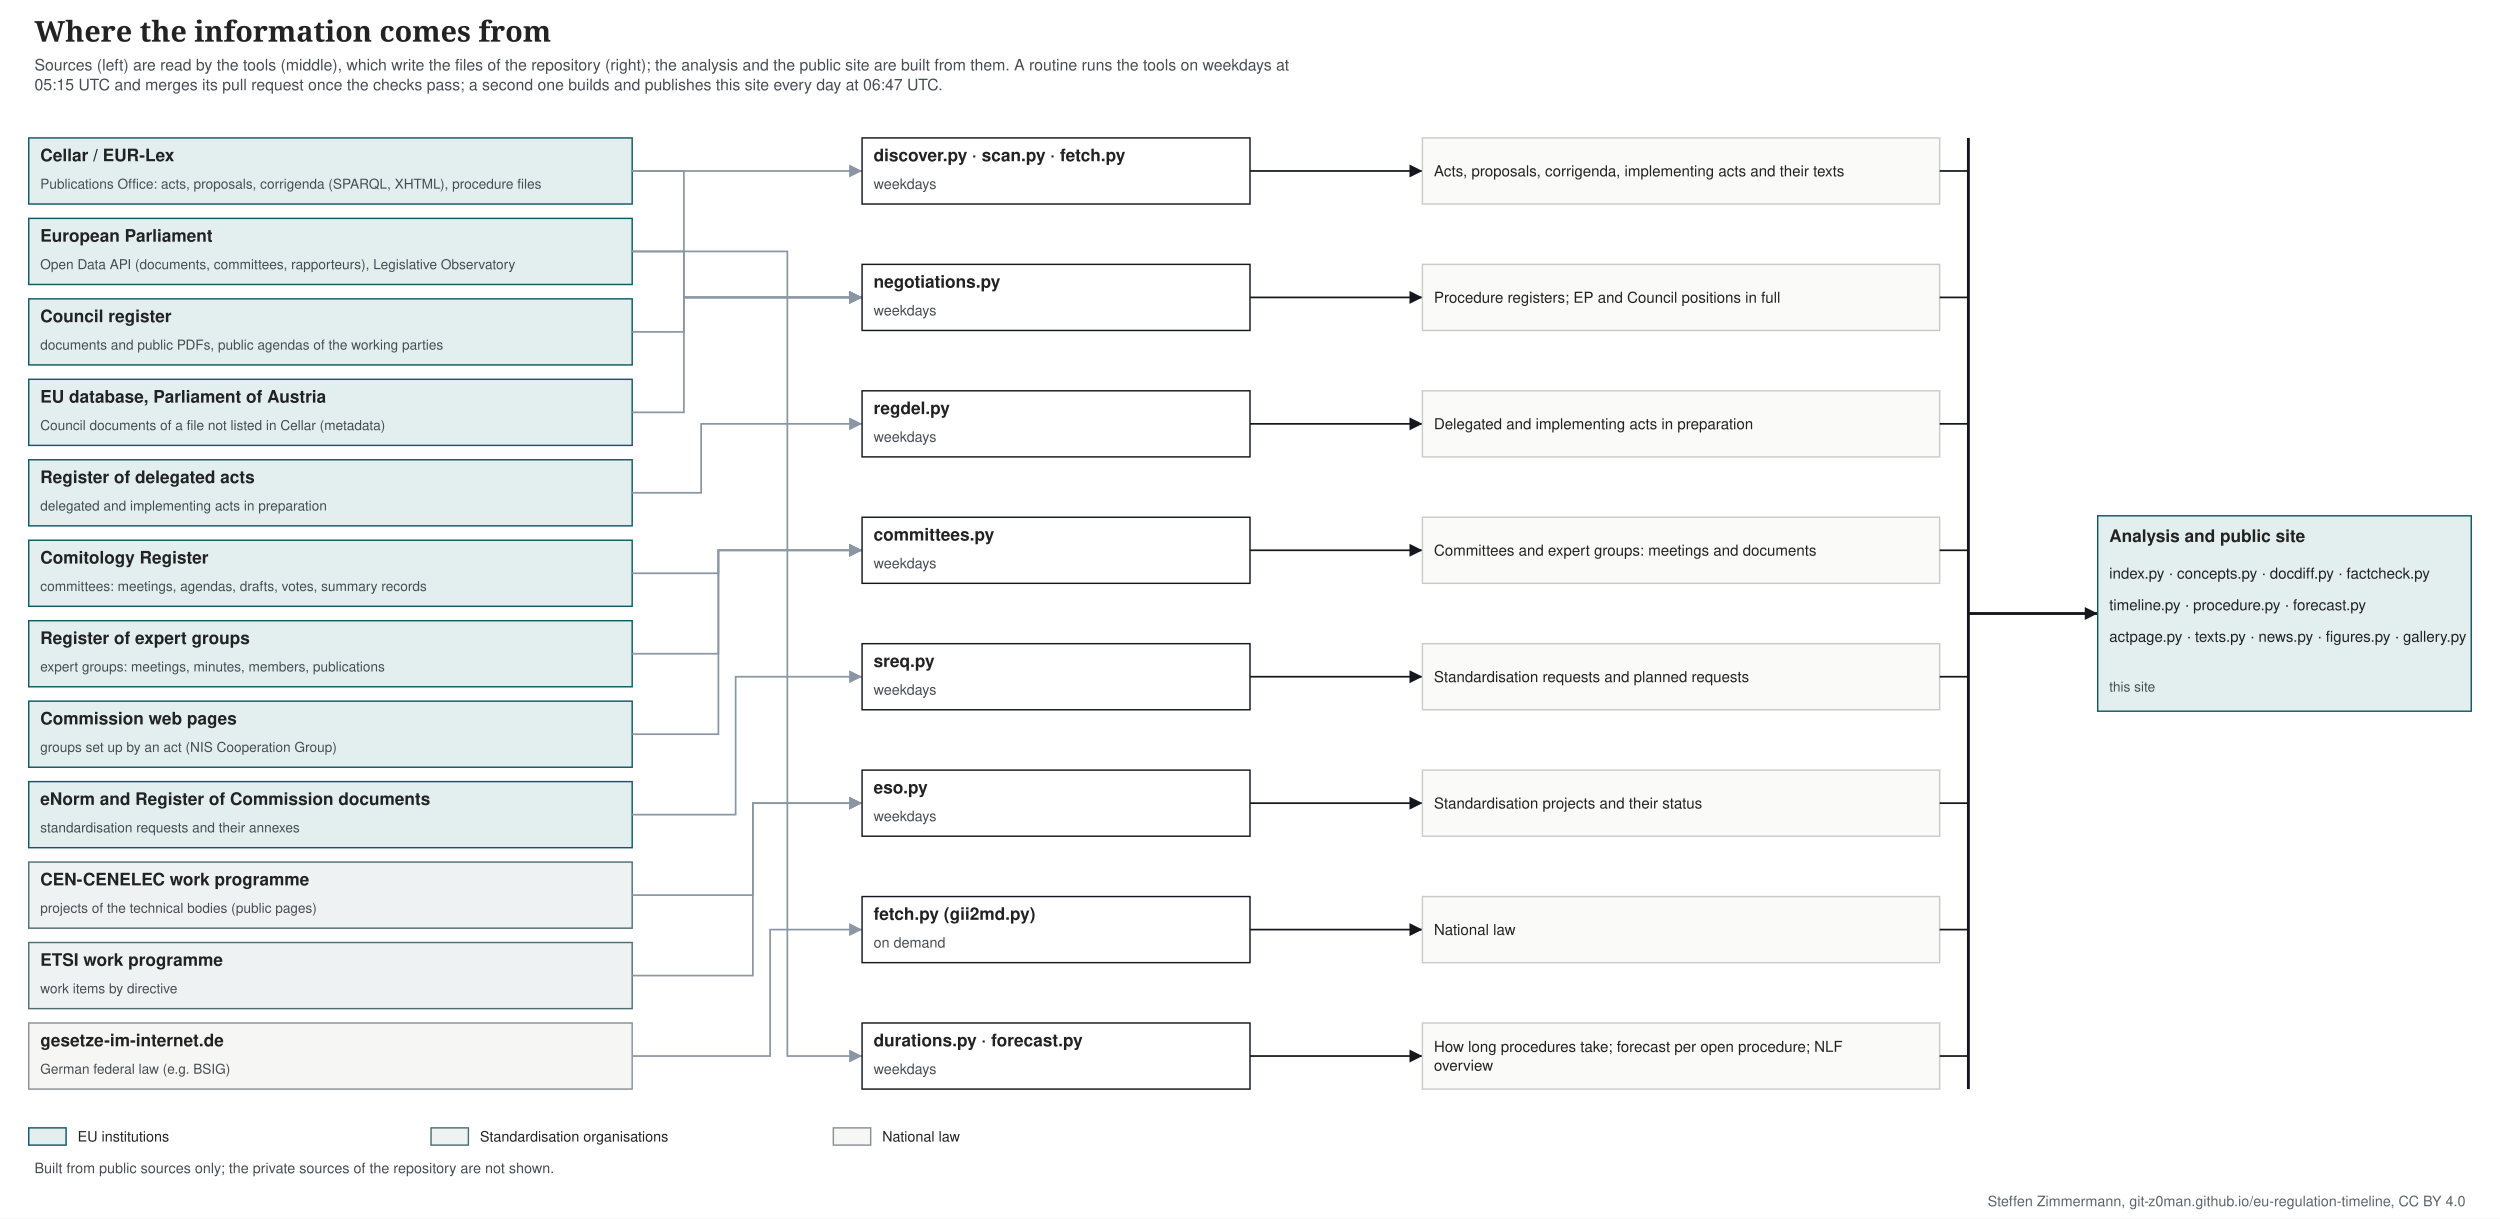
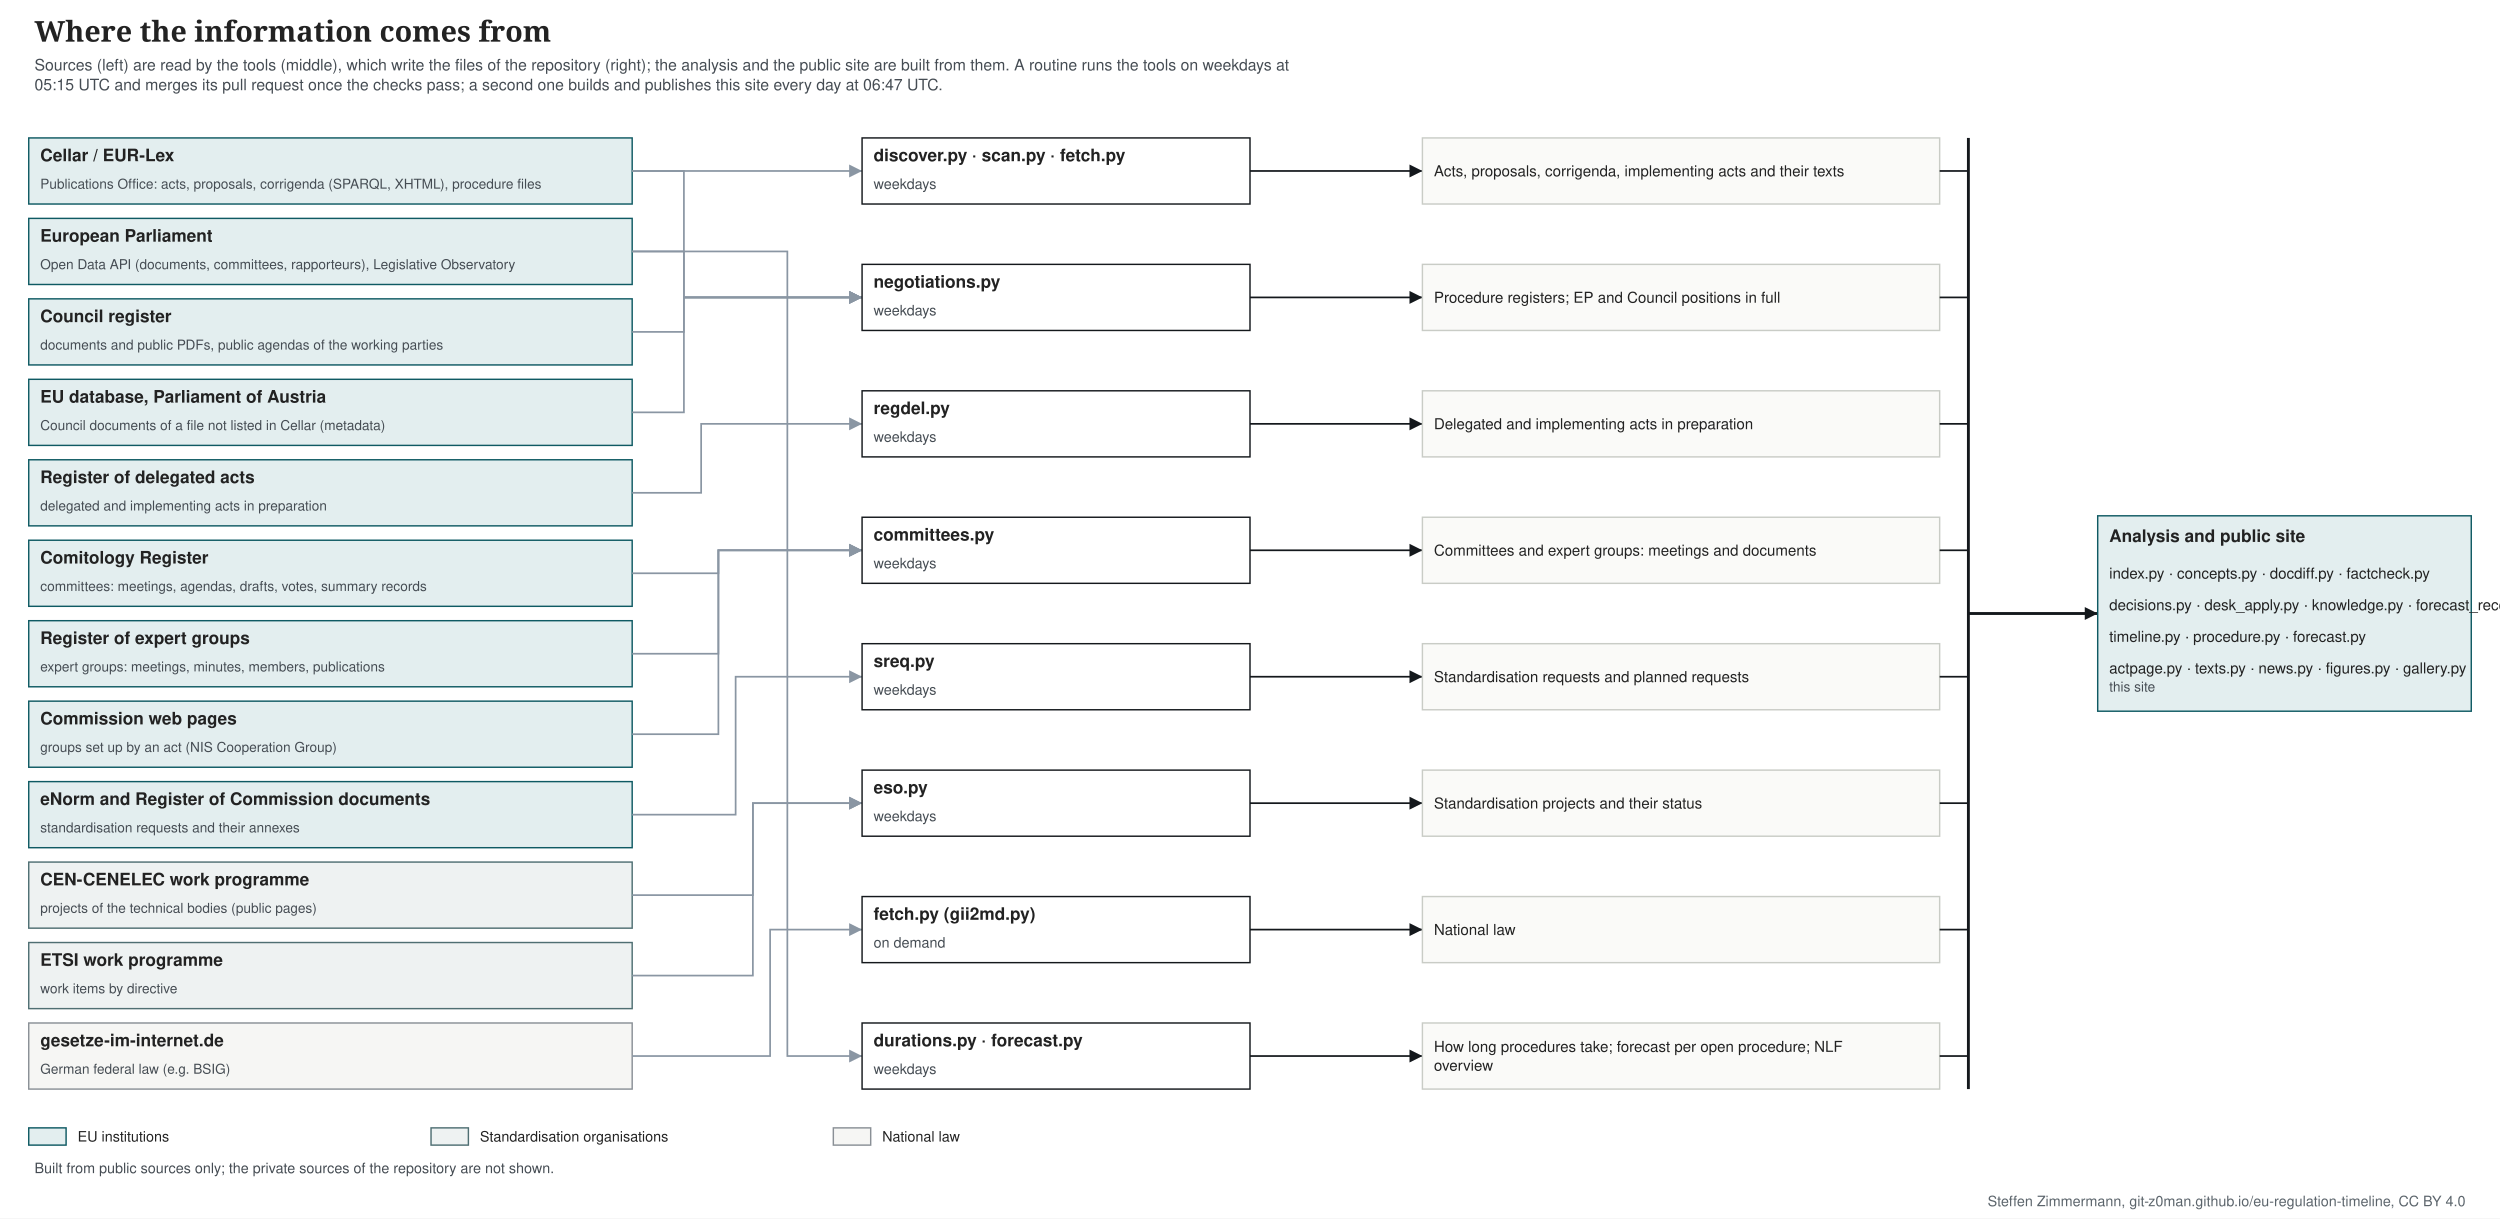
<svg xmlns="http://www.w3.org/2000/svg" width="1740" height="848" viewBox="0 0 1740 848" font-family="&quot;Source Sans 3&quot;, Helvetica, Arial, sans-serif">
  <rect width="1740" height="848" fill="#ffffff" />
  <text font-size="20" fill="#222222" text-anchor="start" font-family="&quot;Source Serif 4&quot;, Georgia, serif" font-weight="600">
    <tspan x="24.0" y="29.0">Where the information comes from</tspan>
  </text>
  <text font-size="11" fill="#454c53" text-anchor="start">
    <tspan x="24.0" y="49.0">Sources (left) are read by the tools (middle), which write the files of the repository (right); the analysis and the public site are built from them. A routine runs the tools on weekdays at</tspan>
    <tspan x="24.0" y="62.8">05:15 UTC and merges its pull request once the checks pass; a second one builds and publishes this site every day at 06:47 UTC.</tspan>
  </text>
  <rect x="20.0" y="96.0" width="420.0" height="46.0" fill="#e3eeef" stroke="#0f5a63" />
  <text font-size="12" fill="#222222" text-anchor="start" font-weight="bold">
    <tspan x="28.0" y="112.2">Cellar / EUR-Lex</tspan>
  </text>
  <text font-size="9.5" fill="#454c53" text-anchor="start">
    <tspan x="28.0" y="131.3">Publications Office: acts, proposals, corrigenda (SPARQL, XHTML), procedure files</tspan>
  </text>
  <rect x="20.0" y="152.0" width="420.0" height="46.0" fill="#e3eeef" stroke="#0f5a63" />
  <text font-size="12" fill="#222222" text-anchor="start" font-weight="bold">
    <tspan x="28.0" y="168.2">European Parliament</tspan>
  </text>
  <text font-size="9.5" fill="#454c53" text-anchor="start">
    <tspan x="28.0" y="187.3">Open Data API (documents, committees, rapporteurs), Legislative Observatory</tspan>
  </text>
  <rect x="20.0" y="208.0" width="420.0" height="46.0" fill="#e3eeef" stroke="#0f5a63" />
  <text font-size="12" fill="#222222" text-anchor="start" font-weight="bold">
    <tspan x="28.0" y="224.2">Council register</tspan>
  </text>
  <text font-size="9.5" fill="#454c53" text-anchor="start">
    <tspan x="28.0" y="243.3">documents and public PDFs, public agendas of the working parties</tspan>
  </text>
  <rect x="20.0" y="264.0" width="420.0" height="46.0" fill="#e3eeef" stroke="#0f5a63" />
  <text font-size="12" fill="#222222" text-anchor="start" font-weight="bold">
    <tspan x="28.0" y="280.2">EU database, Parliament of Austria</tspan>
  </text>
  <text font-size="9.5" fill="#454c53" text-anchor="start">
    <tspan x="28.0" y="299.3">Council documents of a file not listed in Cellar (metadata)</tspan>
  </text>
  <rect x="20.0" y="320.0" width="420.0" height="46.0" fill="#e3eeef" stroke="#0f5a63" />
  <text font-size="12" fill="#222222" text-anchor="start" font-weight="bold">
    <tspan x="28.0" y="336.2">Register of delegated acts</tspan>
  </text>
  <text font-size="9.5" fill="#454c53" text-anchor="start">
    <tspan x="28.0" y="355.3">delegated and implementing acts in preparation</tspan>
  </text>
  <rect x="20.0" y="376.0" width="420.0" height="46.0" fill="#e3eeef" stroke="#0f5a63" />
  <text font-size="12" fill="#222222" text-anchor="start" font-weight="bold">
    <tspan x="28.0" y="392.2">Comitology Register</tspan>
  </text>
  <text font-size="9.5" fill="#454c53" text-anchor="start">
    <tspan x="28.0" y="411.3">committees: meetings, agendas, drafts, votes, summary records</tspan>
  </text>
  <rect x="20.0" y="432.0" width="420.0" height="46.0" fill="#e3eeef" stroke="#0f5a63" />
  <text font-size="12" fill="#222222" text-anchor="start" font-weight="bold">
    <tspan x="28.0" y="448.2">Register of expert groups</tspan>
  </text>
  <text font-size="9.5" fill="#454c53" text-anchor="start">
    <tspan x="28.0" y="467.3">expert groups: meetings, minutes, members, publications</tspan>
  </text>
  <rect x="20.0" y="488.0" width="420.0" height="46.0" fill="#e3eeef" stroke="#0f5a63" />
  <text font-size="12" fill="#222222" text-anchor="start" font-weight="bold">
    <tspan x="28.0" y="504.2">Commission web pages</tspan>
  </text>
  <text font-size="9.5" fill="#454c53" text-anchor="start">
    <tspan x="28.0" y="523.3">groups set up by an act (NIS Cooperation Group)</tspan>
  </text>
  <rect x="20.0" y="544.0" width="420.0" height="46.0" fill="#e3eeef" stroke="#0f5a63" />
  <text font-size="12" fill="#222222" text-anchor="start" font-weight="bold">
    <tspan x="28.0" y="560.2">eNorm and Register of Commission documents</tspan>
  </text>
  <text font-size="9.5" fill="#454c53" text-anchor="start">
    <tspan x="28.0" y="579.3">standardisation requests and their annexes</tspan>
  </text>
  <rect x="20.0" y="600.0" width="420.0" height="46.0" fill="#eef2f2" stroke="#4f6f73" />
  <text font-size="12" fill="#222222" text-anchor="start" font-weight="bold">
    <tspan x="28.0" y="616.2">CEN-CENELEC work programme</tspan>
  </text>
  <text font-size="9.5" fill="#454c53" text-anchor="start">
    <tspan x="28.0" y="635.3">projects of the technical bodies (public pages)</tspan>
  </text>
  <rect x="20.0" y="656.0" width="420.0" height="46.0" fill="#eef2f2" stroke="#4f6f73" />
  <text font-size="12" fill="#222222" text-anchor="start" font-weight="bold">
    <tspan x="28.0" y="672.2">ETSI work programme</tspan>
  </text>
  <text font-size="9.5" fill="#454c53" text-anchor="start">
    <tspan x="28.0" y="691.3">work items by directive</tspan>
  </text>
  <rect x="20.0" y="712.0" width="420.0" height="46.0" fill="#f6f6f4" stroke="#8a9096" />
  <text font-size="12" fill="#222222" text-anchor="start" font-weight="bold">
    <tspan x="28.0" y="728.2">gesetze-im-internet.de</tspan>
  </text>
  <text font-size="9.5" fill="#454c53" text-anchor="start">
    <tspan x="28.0" y="747.3">German federal law (e.g. BSIG)</tspan>
  </text>
  <polyline points="440.0,119.0 464.0,119.0 464.0,119.0 600.0,119.0" fill="none" stroke="#8a96a3" stroke-width="1.2" />
  <polygon points="600.0,119.0 591.0,123.5 591.0,114.5" fill="#8a96a3" />
  <rect x="600.0" y="96.0" width="270.0" height="46.0" fill="#ffffff" stroke="#14181c" />
  <text font-size="12" fill="#222222" text-anchor="start" font-weight="bold">
    <tspan x="608.0" y="112.2">discover.py · scan.py · fetch.py</tspan>
  </text>
  <text font-size="10" fill="#454c53" text-anchor="start">
    <tspan x="608.0" y="131.5">weekdays</tspan>
  </text>
  <polyline points="870.0,119.0 990.0,119.0" fill="none" stroke="#14181c" stroke-width="1.2" />
  <polygon points="990.0,119.0 981.0,123.5 981.0,114.5" fill="#14181c" />
  <rect x="990.0" y="96.0" width="360.0" height="46.0" fill="#fafaf8" stroke="#c9ccc6" />
  <text font-size="10.5" fill="#222222" text-anchor="start">
    <tspan x="998.0" y="122.7">Acts, proposals, corrigenda, implementing acts and their texts</tspan>
  </text>
  <line x1="1350.0" y1="119.0" x2="1370.0" y2="119.0" stroke="#14181c" stroke-width="1.2" />
  <polyline points="440.0,175.0 476.0,175.0 476.0,207.0 600.0,207.0" fill="none" stroke="#8a96a3" stroke-width="1.2" />
  <polygon points="600.0,207.0 591.0,211.5 591.0,202.5" fill="#8a96a3" />
  <polyline points="440.0,231.0 476.0,231.0 476.0,207.0 600.0,207.0" fill="none" stroke="#8a96a3" stroke-width="1.2" />
  <polygon points="600.0,207.0 591.0,211.5 591.0,202.5" fill="#8a96a3" />
  <polyline points="440.0,287.0 476.0,287.0 476.0,207.0 600.0,207.0" fill="none" stroke="#8a96a3" stroke-width="1.2" />
  <polygon points="600.0,207.0 591.0,211.5 591.0,202.5" fill="#8a96a3" />
  <polyline points="440.0,119.0 476.0,119.0 476.0,207.0 600.0,207.0" fill="none" stroke="#8a96a3" stroke-width="1.2" />
  <polygon points="600.0,207.0 591.0,211.5 591.0,202.5" fill="#8a96a3" />
  <rect x="600.0" y="184.0" width="270.0" height="46.0" fill="#ffffff" stroke="#14181c" />
  <text font-size="12" fill="#222222" text-anchor="start" font-weight="bold">
    <tspan x="608.0" y="200.2">negotiations.py</tspan>
  </text>
  <text font-size="10" fill="#454c53" text-anchor="start">
    <tspan x="608.0" y="219.5">weekdays</tspan>
  </text>
  <polyline points="870.0,207.0 990.0,207.0" fill="none" stroke="#14181c" stroke-width="1.2" />
  <polygon points="990.0,207.0 981.0,211.5 981.0,202.5" fill="#14181c" />
  <rect x="990.0" y="184.0" width="360.0" height="46.0" fill="#fafaf8" stroke="#c9ccc6" />
  <text font-size="10.5" fill="#222222" text-anchor="start">
    <tspan x="998.0" y="210.7">Procedure registers; EP and Council positions in full</tspan>
  </text>
  <line x1="1350.0" y1="207.0" x2="1370.0" y2="207.0" stroke="#14181c" stroke-width="1.2" />
  <polyline points="440.0,343.0 488.0,343.0 488.0,295.0 600.0,295.0" fill="none" stroke="#8a96a3" stroke-width="1.2" />
  <polygon points="600.0,295.0 591.0,299.5 591.0,290.5" fill="#8a96a3" />
  <rect x="600.0" y="272.0" width="270.0" height="46.0" fill="#ffffff" stroke="#14181c" />
  <text font-size="12" fill="#222222" text-anchor="start" font-weight="bold">
    <tspan x="608.0" y="288.2">regdel.py</tspan>
  </text>
  <text font-size="10" fill="#454c53" text-anchor="start">
    <tspan x="608.0" y="307.5">weekdays</tspan>
  </text>
  <polyline points="870.0,295.0 990.0,295.0" fill="none" stroke="#14181c" stroke-width="1.2" />
  <polygon points="990.0,295.0 981.0,299.5 981.0,290.5" fill="#14181c" />
  <rect x="990.0" y="272.0" width="360.0" height="46.0" fill="#fafaf8" stroke="#c9ccc6" />
  <text font-size="10.5" fill="#222222" text-anchor="start">
    <tspan x="998.0" y="298.7">Delegated and implementing acts in preparation</tspan>
  </text>
  <line x1="1350.0" y1="295.0" x2="1370.0" y2="295.0" stroke="#14181c" stroke-width="1.2" />
  <polyline points="440.0,399.0 500.0,399.0 500.0,383.0 600.0,383.0" fill="none" stroke="#8a96a3" stroke-width="1.2" />
  <polygon points="600.0,383.0 591.0,387.5 591.0,378.5" fill="#8a96a3" />
  <polyline points="440.0,455.0 500.0,455.0 500.0,383.0 600.0,383.0" fill="none" stroke="#8a96a3" stroke-width="1.2" />
  <polygon points="600.0,383.0 591.0,387.5 591.0,378.5" fill="#8a96a3" />
  <polyline points="440.0,511.0 500.0,511.0 500.0,383.0 600.0,383.0" fill="none" stroke="#8a96a3" stroke-width="1.2" />
  <polygon points="600.0,383.0 591.0,387.5 591.0,378.5" fill="#8a96a3" />
  <rect x="600.0" y="360.0" width="270.0" height="46.0" fill="#ffffff" stroke="#14181c" />
  <text font-size="12" fill="#222222" text-anchor="start" font-weight="bold">
    <tspan x="608.0" y="376.2">committees.py</tspan>
  </text>
  <text font-size="10" fill="#454c53" text-anchor="start">
    <tspan x="608.0" y="395.5">weekdays</tspan>
  </text>
  <polyline points="870.0,383.0 990.0,383.0" fill="none" stroke="#14181c" stroke-width="1.2" />
  <polygon points="990.0,383.0 981.0,387.5 981.0,378.5" fill="#14181c" />
  <rect x="990.0" y="360.0" width="360.0" height="46.0" fill="#fafaf8" stroke="#c9ccc6" />
  <text font-size="10.5" fill="#222222" text-anchor="start">
    <tspan x="998.0" y="386.7">Committees and expert groups: meetings and documents</tspan>
  </text>
  <line x1="1350.0" y1="383.0" x2="1370.0" y2="383.0" stroke="#14181c" stroke-width="1.2" />
  <polyline points="440.0,567.0 512.0,567.0 512.0,471.0 600.0,471.0" fill="none" stroke="#8a96a3" stroke-width="1.2" />
  <polygon points="600.0,471.0 591.0,475.5 591.0,466.5" fill="#8a96a3" />
  <rect x="600.0" y="448.0" width="270.0" height="46.0" fill="#ffffff" stroke="#14181c" />
  <text font-size="12" fill="#222222" text-anchor="start" font-weight="bold">
    <tspan x="608.0" y="464.2">sreq.py</tspan>
  </text>
  <text font-size="10" fill="#454c53" text-anchor="start">
    <tspan x="608.0" y="483.5">weekdays</tspan>
  </text>
  <polyline points="870.0,471.0 990.0,471.0" fill="none" stroke="#14181c" stroke-width="1.2" />
  <polygon points="990.0,471.0 981.0,475.5 981.0,466.5" fill="#14181c" />
  <rect x="990.0" y="448.0" width="360.0" height="46.0" fill="#fafaf8" stroke="#c9ccc6" />
  <text font-size="10.5" fill="#222222" text-anchor="start">
    <tspan x="998.0" y="474.7">Standardisation requests and planned requests</tspan>
  </text>
  <line x1="1350.0" y1="471.0" x2="1370.0" y2="471.0" stroke="#14181c" stroke-width="1.2" />
  <polyline points="440.0,623.0 524.0,623.0 524.0,559.0 600.0,559.0" fill="none" stroke="#8a96a3" stroke-width="1.2" />
  <polygon points="600.0,559.0 591.0,563.5 591.0,554.5" fill="#8a96a3" />
  <polyline points="440.0,679.0 524.0,679.0 524.0,559.0 600.0,559.0" fill="none" stroke="#8a96a3" stroke-width="1.2" />
  <polygon points="600.0,559.0 591.0,563.5 591.0,554.5" fill="#8a96a3" />
  <rect x="600.0" y="536.0" width="270.0" height="46.0" fill="#ffffff" stroke="#14181c" />
  <text font-size="12" fill="#222222" text-anchor="start" font-weight="bold">
    <tspan x="608.0" y="552.2">eso.py</tspan>
  </text>
  <text font-size="10" fill="#454c53" text-anchor="start">
    <tspan x="608.0" y="571.5">weekdays</tspan>
  </text>
  <polyline points="870.0,559.0 990.0,559.0" fill="none" stroke="#14181c" stroke-width="1.2" />
  <polygon points="990.0,559.0 981.0,563.5 981.0,554.5" fill="#14181c" />
  <rect x="990.0" y="536.0" width="360.0" height="46.0" fill="#fafaf8" stroke="#c9ccc6" />
  <text font-size="10.5" fill="#222222" text-anchor="start">
    <tspan x="998.0" y="562.7">Standardisation projects and their status</tspan>
  </text>
  <line x1="1350.0" y1="559.0" x2="1370.0" y2="559.0" stroke="#14181c" stroke-width="1.2" />
  <polyline points="440.0,735.0 536.0,735.0 536.0,647.0 600.0,647.0" fill="none" stroke="#8a96a3" stroke-width="1.2" />
  <polygon points="600.0,647.0 591.0,651.5 591.0,642.5" fill="#8a96a3" />
  <rect x="600.0" y="624.0" width="270.0" height="46.0" fill="#ffffff" stroke="#14181c" />
  <text font-size="12" fill="#222222" text-anchor="start" font-weight="bold">
    <tspan x="608.0" y="640.2">fetch.py (gii2md.py)</tspan>
  </text>
  <text font-size="10" fill="#454c53" text-anchor="start">
    <tspan x="608.0" y="659.5">on demand</tspan>
  </text>
  <polyline points="870.0,647.0 990.0,647.0" fill="none" stroke="#14181c" stroke-width="1.2" />
  <polygon points="990.0,647.0 981.0,651.5 981.0,642.5" fill="#14181c" />
  <rect x="990.0" y="624.0" width="360.0" height="46.0" fill="#fafaf8" stroke="#c9ccc6" />
  <text font-size="10.5" fill="#222222" text-anchor="start">
    <tspan x="998.0" y="650.7">National law</tspan>
  </text>
  <line x1="1350.0" y1="647.0" x2="1370.0" y2="647.0" stroke="#14181c" stroke-width="1.2" />
  <polyline points="440.0,175.0 548.0,175.0 548.0,735.0 600.0,735.0" fill="none" stroke="#8a96a3" stroke-width="1.2" />
  <polygon points="600.0,735.0 591.0,739.5 591.0,730.5" fill="#8a96a3" />
  <rect x="600.0" y="712.0" width="270.0" height="46.0" fill="#ffffff" stroke="#14181c" />
  <text font-size="12" fill="#222222" text-anchor="start" font-weight="bold">
    <tspan x="608.0" y="728.2">durations.py · forecast.py</tspan>
  </text>
  <text font-size="10" fill="#454c53" text-anchor="start">
    <tspan x="608.0" y="747.5">weekdays</tspan>
  </text>
  <polyline points="870.0,735.0 990.0,735.0" fill="none" stroke="#14181c" stroke-width="1.2" />
  <polygon points="990.0,735.0 981.0,739.5 981.0,730.5" fill="#14181c" />
  <rect x="990.0" y="712.0" width="360.0" height="46.0" fill="#fafaf8" stroke="#c9ccc6" />
  <text font-size="10.5" fill="#222222" text-anchor="start">
    <tspan x="998.0" y="732.1">How long procedures take; forecast per open procedure; NLF</tspan>
    <tspan x="998.0" y="745.2">overview</tspan>
  </text>
  <line x1="1350.0" y1="735.0" x2="1370.0" y2="735.0" stroke="#14181c" stroke-width="1.2" />
  <line x1="1370.0" y1="96.0" x2="1370.0" y2="758.0" stroke="#14181c" stroke-width="2" />
  <polyline points="1370.0,427.0 1460.0,427.0" fill="none" stroke="#14181c" stroke-width="2" />
  <polygon points="1460.0,427.0 1451.0,431.5 1451.0,422.5" fill="#14181c" />
  <rect x="1460.0" y="359.0" width="260.0" height="136.0" fill="#e3eeef" stroke="#0f5a63" />
  <text font-size="12" fill="#222222" text-anchor="start" font-weight="bold">
    <tspan x="1468.0" y="377.2">Analysis and public site</tspan>
  </text>
  <text font-size="10.5" fill="#222222" text-anchor="start">
    <tspan x="1468.0" y="402.7">index.py · concepts.py · docdiff.py · factcheck.py</tspan>
  </text>
  <text font-size="10.5" fill="#222222" text-anchor="start">
-     <tspan x="1468.0" y="424.7">timeline.py · procedure.py · forecast.py</tspan>
-   </text>
-   <text font-size="10.5" fill="#222222" text-anchor="start">
-     <tspan x="1468.0" y="446.7">actpage.py · texts.py · news.py · figures.py · gallery.py</tspan>
+     <tspan x="1468.0" y="424.7">decisions.py · desk_apply.py · knowledge.py · forecast_record.py</tspan>
+   </text>
+   <text font-size="10.5" fill="#222222" text-anchor="start">
+     <tspan x="1468.0" y="446.7">timeline.py · procedure.py · forecast.py</tspan>
+   </text>
+   <text font-size="10.5" fill="#222222" text-anchor="start">
+     <tspan x="1468.0" y="468.7">actpage.py · texts.py · news.py · figures.py · gallery.py</tspan>
  </text>
  <text font-size="9.5" fill="#454c53" text-anchor="start">
    <tspan x="1468.0" y="481.3">this site</tspan>
  </text>
  <rect x="20.0" y="785.0" width="26.0" height="12.0" fill="#e3eeef" stroke="#0f5a63" />
  <text font-size="10" fill="#222222" text-anchor="start">
    <tspan x="54.0" y="794.5">EU institutions</tspan>
  </text>
  <rect x="300.0" y="785.0" width="26.0" height="12.0" fill="#eef2f2" stroke="#4f6f73" />
  <text font-size="10" fill="#222222" text-anchor="start">
    <tspan x="334.0" y="794.5">Standardisation organisations</tspan>
  </text>
  <rect x="580.0" y="785.0" width="26.0" height="12.0" fill="#f6f6f4" stroke="#8a9096" />
  <text font-size="10" fill="#222222" text-anchor="start">
    <tspan x="614.0" y="794.5">National law</tspan>
  </text>
  <text font-size="10" fill="#454c53" text-anchor="start">
    <tspan x="24.0" y="816.5">Built from public sources only; the private sources of the repository are not shown.</tspan>
  </text>
  <text font-size="10" fill="#5b646b" text-anchor="end">
    <tspan x="1716.0" y="839.5">Steffen Zimmermann, git-z0man.github.io/eu-regulation-timeline, CC BY 4.0</tspan>
  </text>
</svg>
